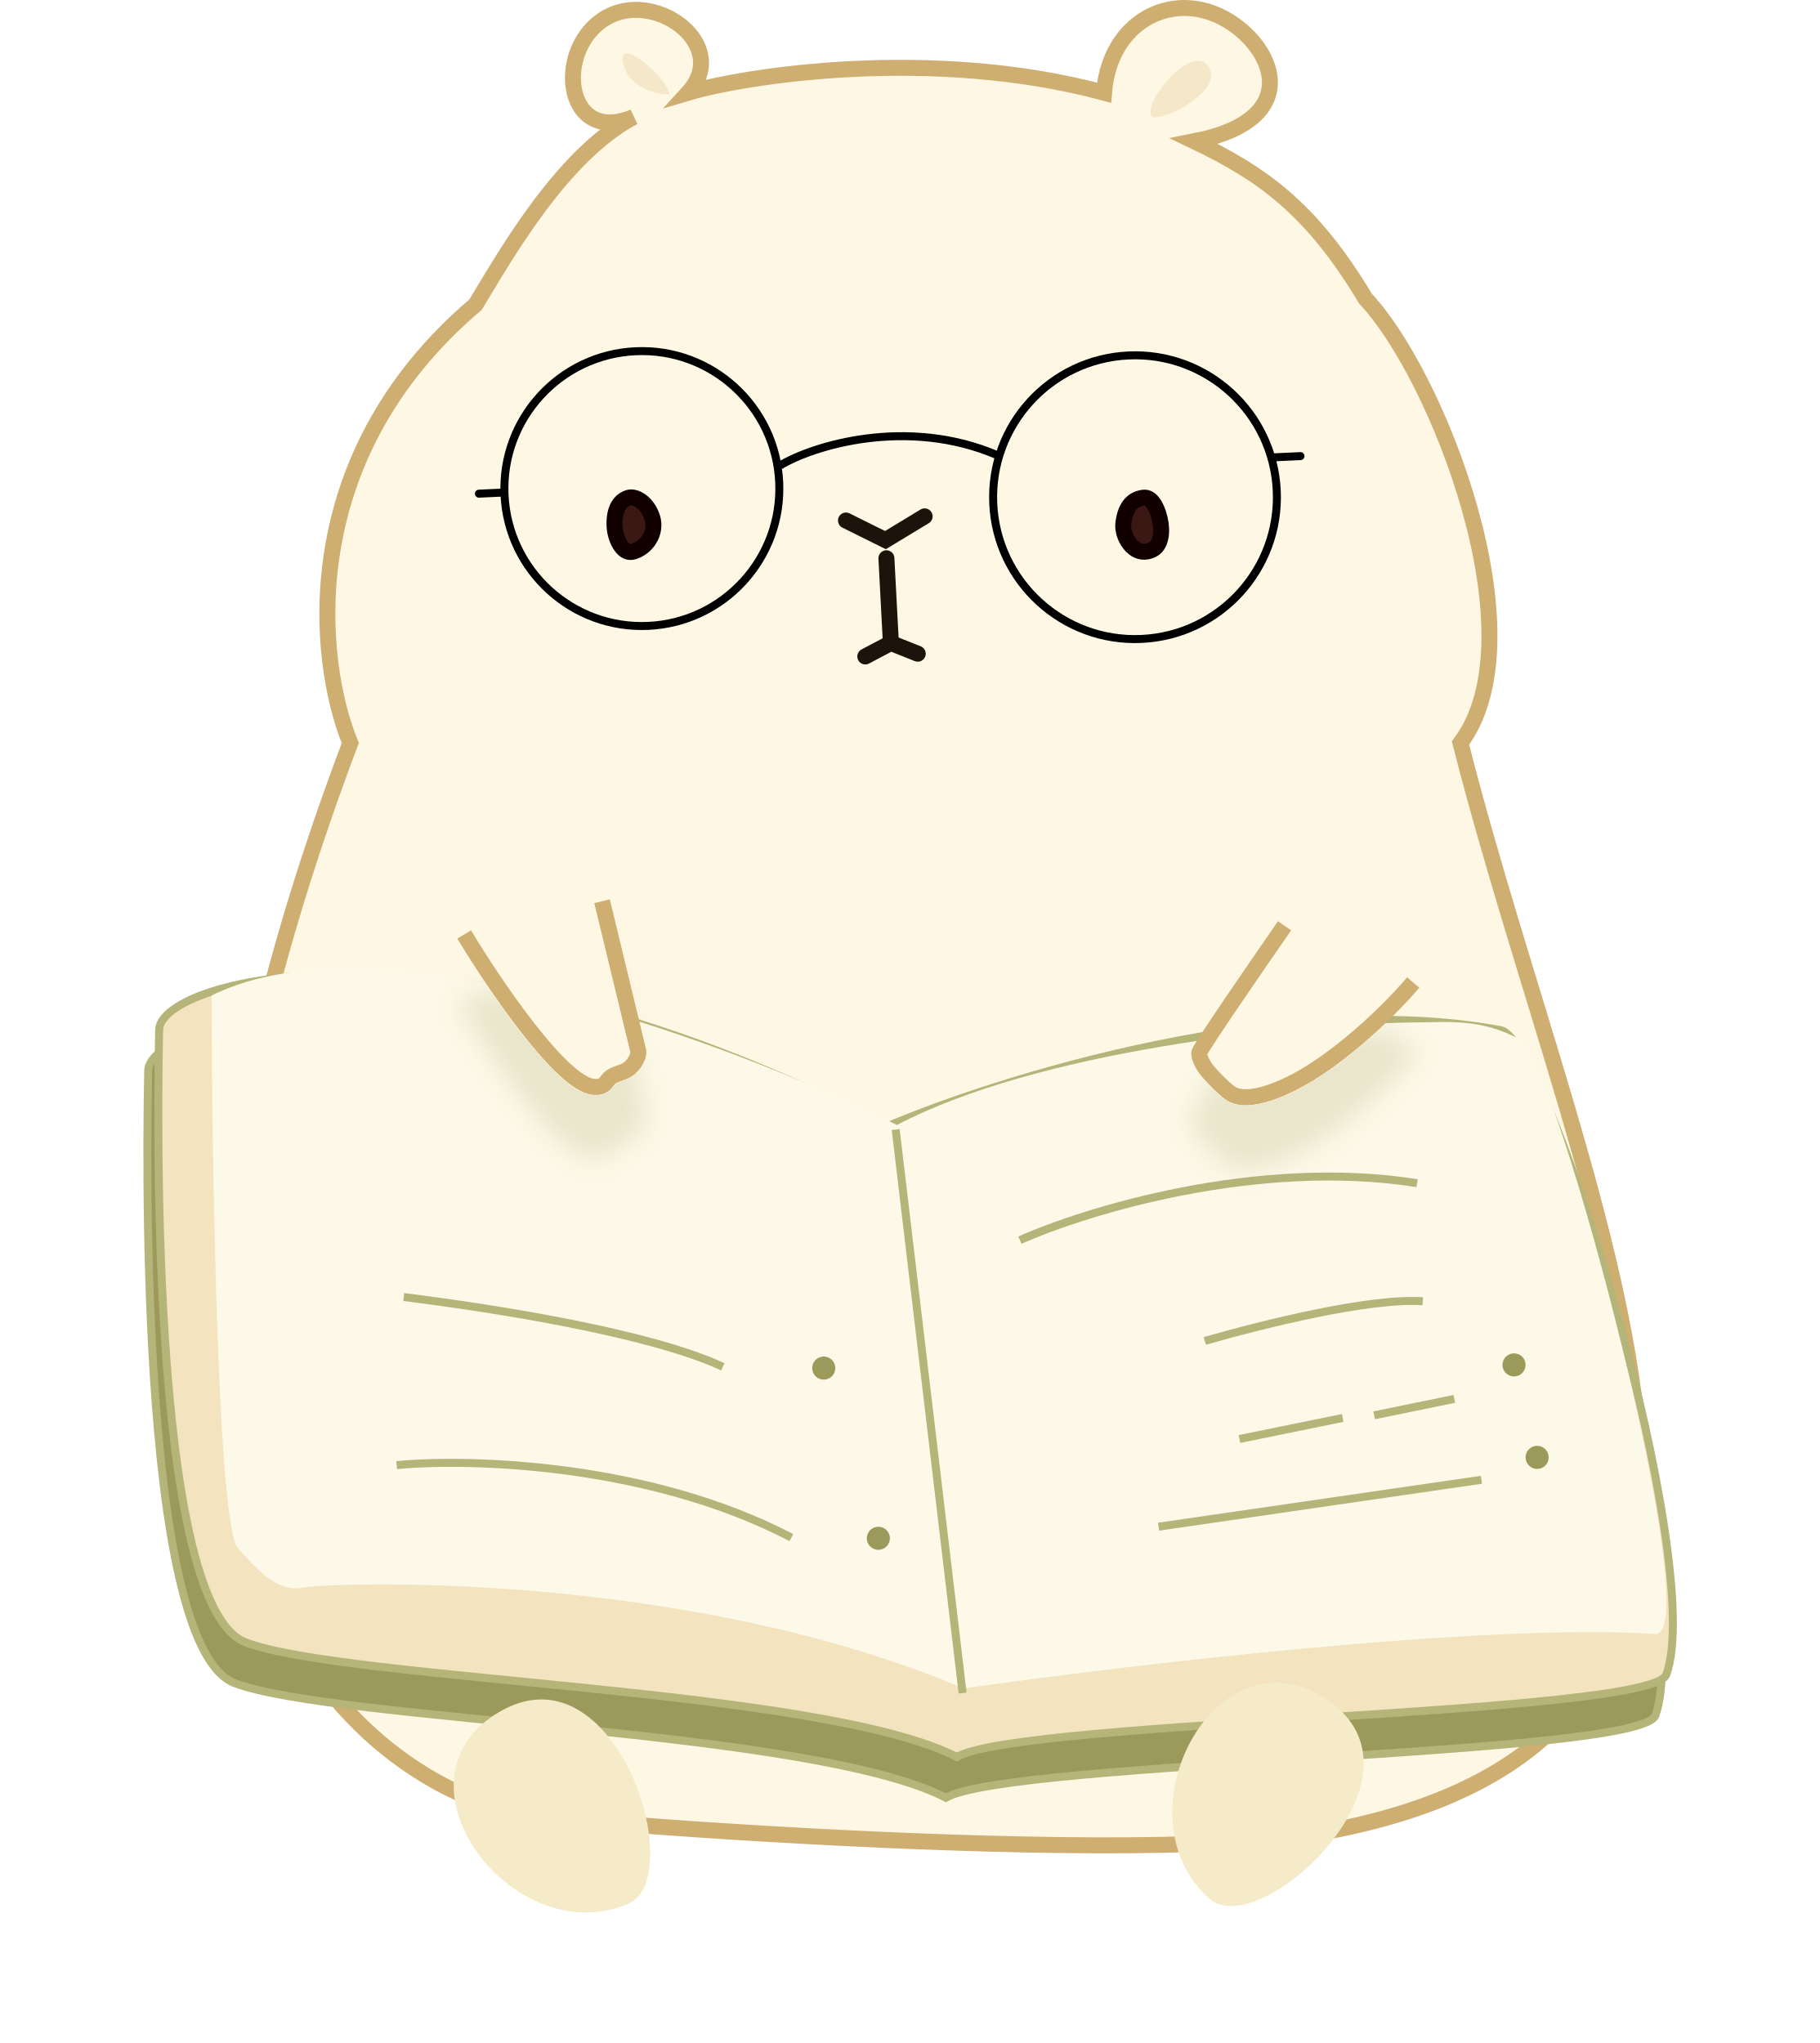
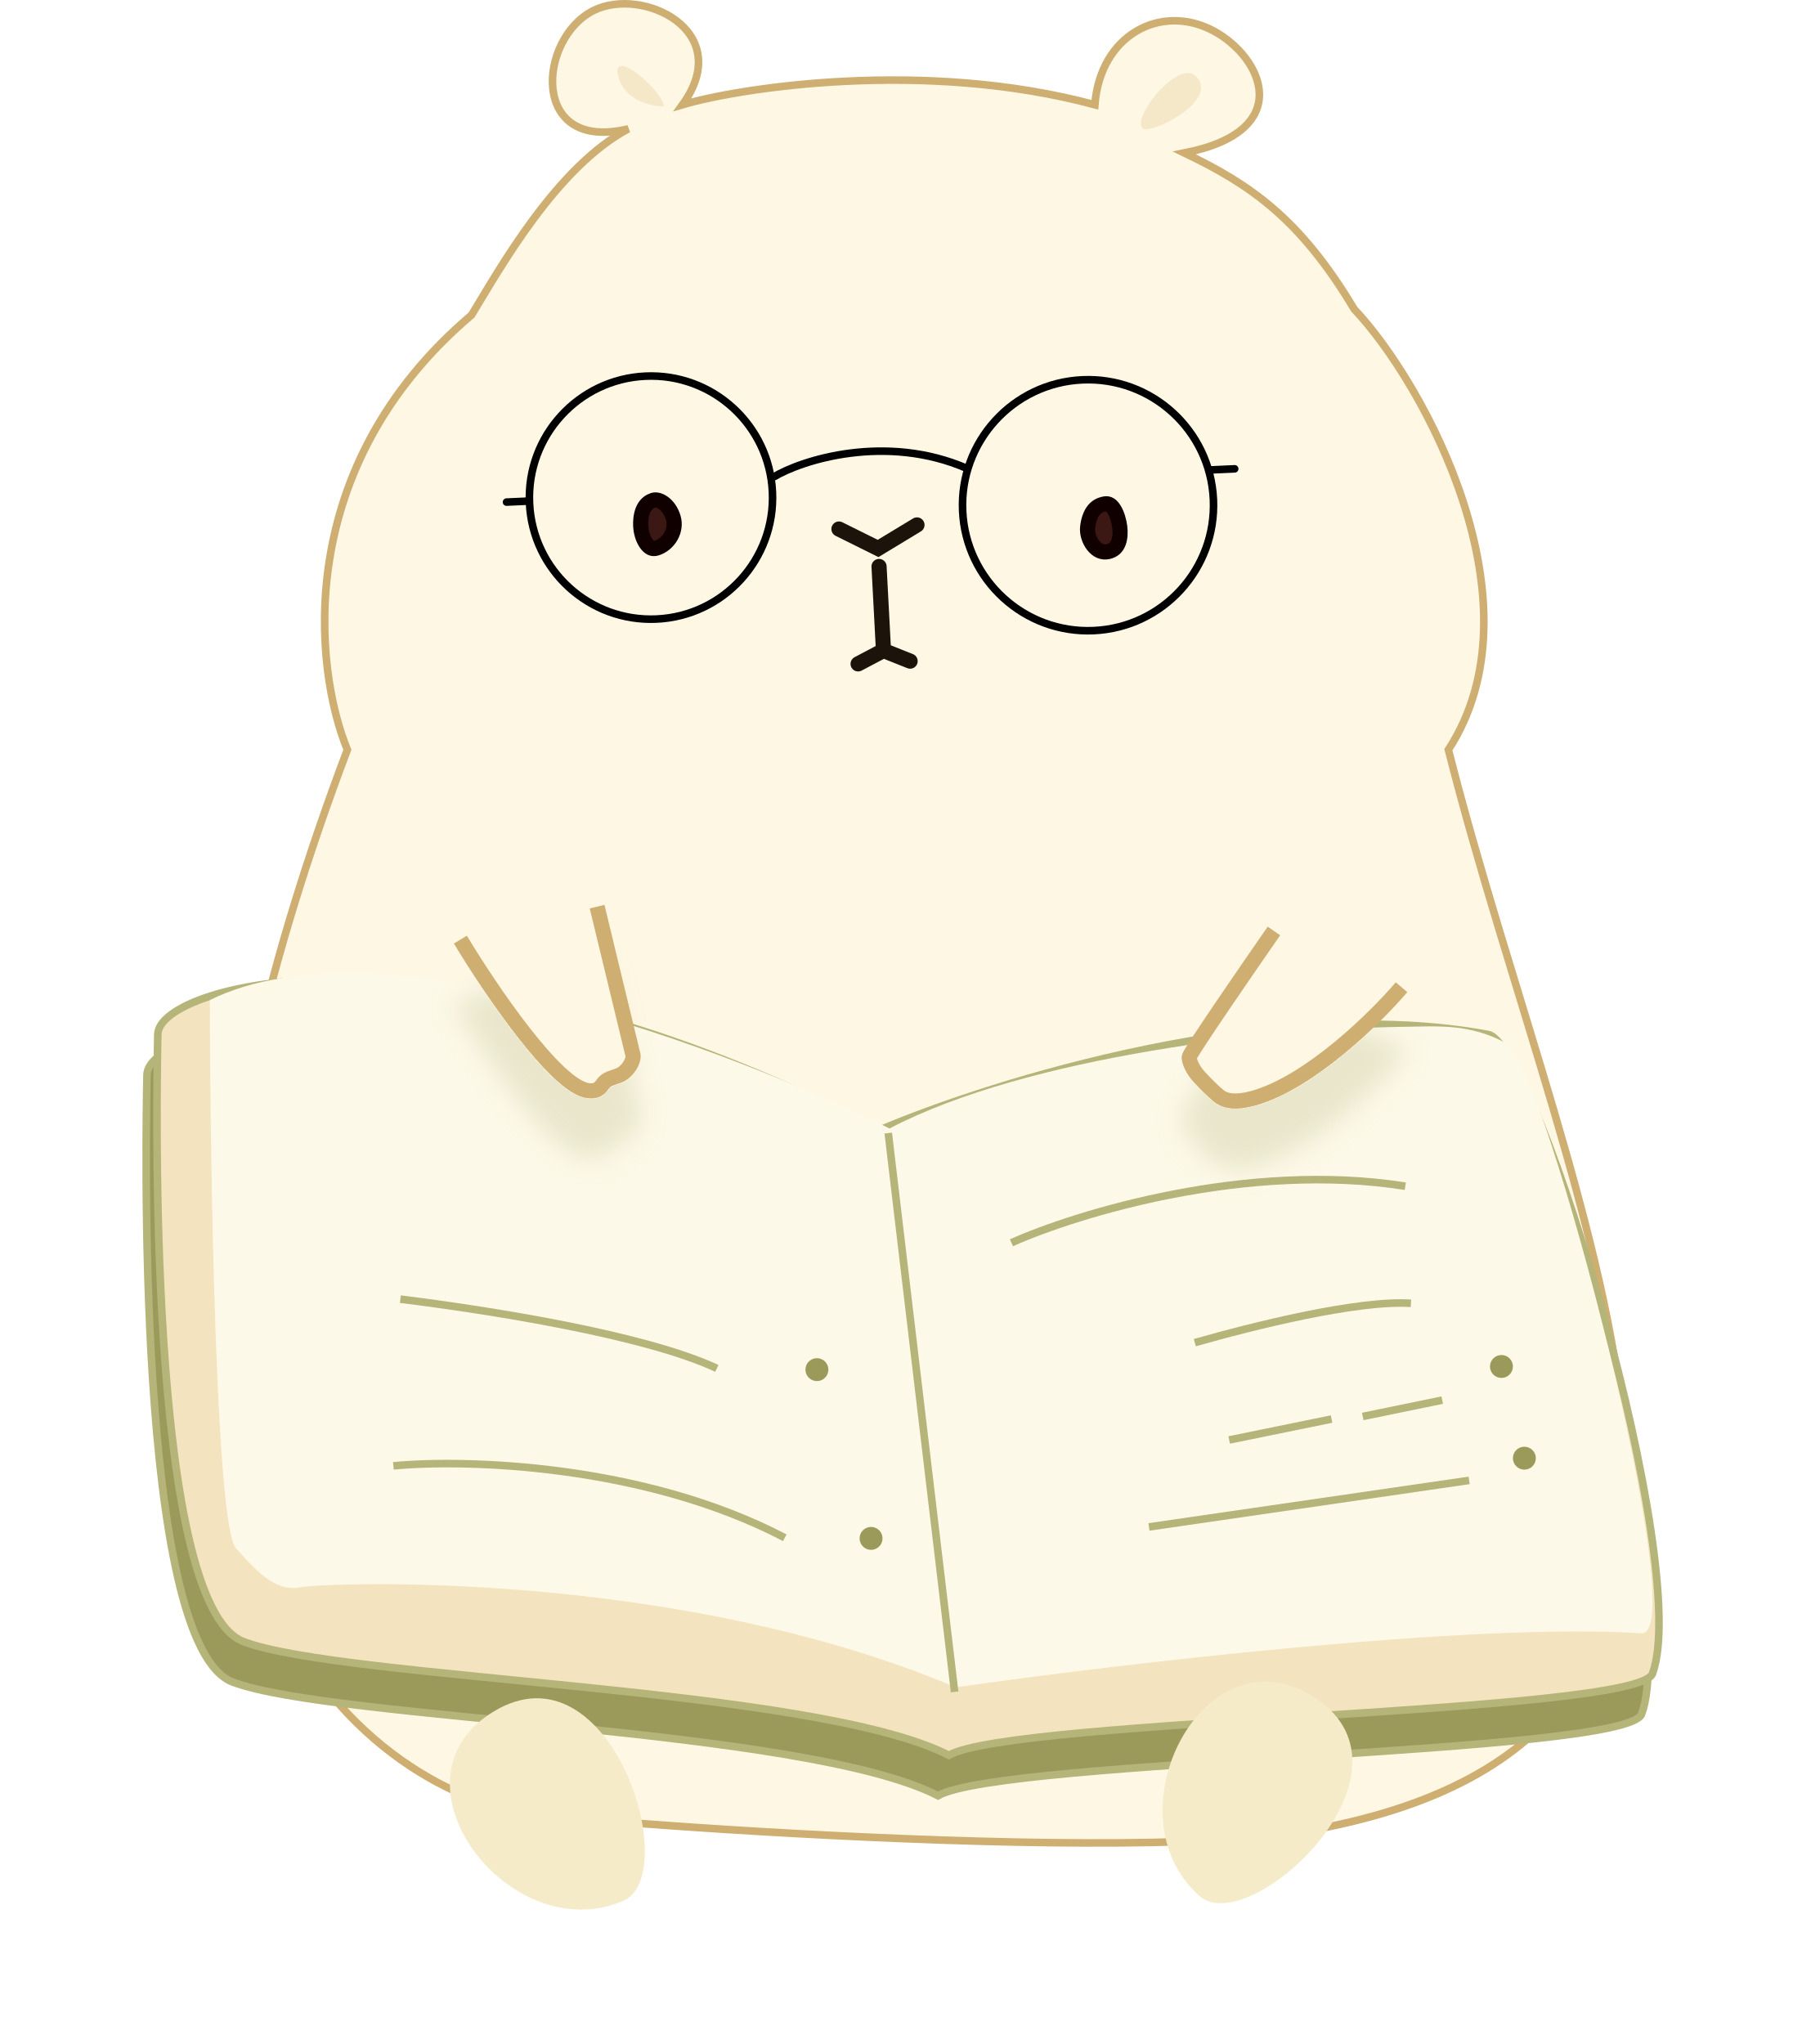
- <svg xmlns="http://www.w3.org/2000/svg" width="114" height="128" viewBox="0 0 114 128" fill="none">
-   <path d="M29.792 19.089C18.452 28.708 19.836 41.407 21.945 46.553C1.695 100.216 25.236 112.746 33.462 113.759C34.712 113.912 37.192 114.141 40.423 114.385C49.505 115.072 64.521 115.887 74.825 115.53C77.426 115.44 79.727 115.276 81.556 115.016C81.82 114.978 82.073 114.939 82.316 114.898C116.488 109.076 99.22 76.929 91.5 46.553C96.5 39.851 90.05 23.478 85.55 18.717C82.134 13.004 78.998 10.852 74.825 8.852C81.912 7.46 79.76 2.777 76.634 1.125C73.343 -0.615 69.509 1.385 69.167 5.807C58.371 2.903 46.659 4.753 43.115 5.807C45.773 2.896 41.258 -0.542 38.179 0.998C34.635 2.77 35.268 9.225 39.698 7.326C35.141 9.756 31.564 16.178 29.792 19.089Z" fill="#FDF7E4" stroke="#CEAE71" />
-   <path d="M41.922 5.914C41.124 5.914 39.43 5.53 39.047 3.996C38.568 2.079 41.922 4.955 41.922 5.914Z" fill="#F5E8C8" />
-   <path d="M72.233 7.341C71.346 6.781 74.404 2.901 75.543 3.997C77.027 5.423 73.174 7.52 72.233 7.341Z" fill="#F5E8C8" />
-   <path d="M53 32.611L55.473 33.839L57.929 32.351M55.533 34.977L55.813 40.285M55.813 40.285L54.21 41.13M55.813 40.285L57.496 40.957" stroke="#1C140A" stroke-linecap="round" />
-   <path d="M39.385 31.186C39.56 31.133 39.839 31.168 40.144 31.386C40.441 31.597 40.722 31.958 40.871 32.451C41.141 33.345 40.557 34.293 39.691 34.555C39.405 34.641 39.157 34.544 38.923 34.231C38.678 33.903 38.518 33.405 38.5 32.941C38.477 32.342 38.593 31.939 38.754 31.675C38.912 31.418 39.131 31.262 39.385 31.186ZM71.62 31.184C71.873 31.149 72.094 31.267 72.308 31.607C72.525 31.952 72.66 32.426 72.714 32.807C72.767 33.184 72.755 33.6 72.63 33.927C72.515 34.226 72.308 34.457 71.894 34.545C71.466 34.636 71.082 34.455 70.787 34.088C70.481 33.709 70.331 33.197 70.377 32.801C70.433 32.311 70.568 31.929 70.767 31.665C70.955 31.414 71.221 31.24 71.62 31.184Z" fill="#3C1814" stroke="#100000" />
-   <circle cx="40.213" cy="30.61" r="8.613" transform="rotate(-2.61419 40.2132 30.6098)" stroke="black" stroke-width="0.5" />
-   <path d="M48.871 29.163C50.9 27.935 56.833 26.076 62.527 28.539" stroke="black" stroke-width="0.5" />
-   <path d="M31.503 30.861L30.002 30.93" stroke="black" stroke-width="0.5" stroke-linecap="round" />
-   <path d="M79.824 28.652L81.475 28.577" stroke="black" stroke-width="0.5" stroke-linecap="round" />
-   <circle cx="71.108" cy="31.151" r="8.89" transform="rotate(-2.61419 71.1083 31.1515)" stroke="black" stroke-width="0.5" />
-   <path d="M93.359 67.102C79.823 64.561 62.026 70.081 54.82 73.159C27.84 59.079 9.344 63.785 9.285 67.085C9.236 69.806 8.499 103.103 14.705 105.453C21.062 107.859 50.846 108.321 59.26 112.631C63.304 110.299 102.768 110.031 103.709 107.476C106.229 100.634 96.547 67.957 93.359 67.102Z" fill="#9B9A5B" stroke="#B5B479" stroke-width="0.5" />
-   <path d="M94.043 64.549C80.507 62.008 62.71 67.529 55.504 70.606C28.524 56.527 10.028 61.232 9.969 64.532C9.92 67.253 9.182 100.55 15.389 102.9C21.745 105.307 51.529 105.768 59.944 110.078C63.988 107.746 103.451 107.478 104.392 104.924C106.913 98.081 97.231 65.405 94.043 64.549Z" fill="#F3E3BE" stroke="#B5B479" stroke-width="0.5" />
-   <path d="M14.898 96.99C13.642 95.558 13.28 73.314 13.256 62.371C23.982 57.047 46.35 65.56 56.193 70.483C64.945 65.891 80.647 64.146 88.678 64.059C90.735 64.036 92.846 63.811 95.225 65.133C97.605 66.456 107.042 102.591 103.683 102.372C92.933 101.673 70.339 104.357 60.386 105.785C42.58 98.27 20.465 99.168 19.019 99.463C17.572 99.758 16.468 98.778 14.898 96.99Z" fill="#FDF9E8" />
-   <circle cx="96.3" cy="91.308" r="0.724" fill="#9B9A5B" />
-   <circle cx="55.028" cy="96.377" r="0.724" transform="rotate(19.4089 55.0282 96.3766)" fill="#9B9A5B" />
-   <circle cx="51.608" cy="85.715" r="0.724" transform="rotate(19.4089 51.6083 85.7145)" fill="#9B9A5B" />
-   <circle cx="94.853" cy="85.515" r="0.724" fill="#9B9A5B" />
-   <path d="M60.307 106.075L56.115 70.772" stroke="#B5B479" stroke-width="0.5" />
-   <path d="M63.897 77.701C68.039 75.851 78.815 72.547 88.781 74.129" stroke="#B5B479" stroke-width="0.5" />
-   <path d="M24.853 91.794C29.369 91.361 40.636 91.662 49.578 96.336" stroke="#B5B479" stroke-width="0.5" />
-   <path d="M75.481 84.012C79.182 82.955 85.777 81.308 89.136 81.526" stroke="#B5B479" stroke-width="0.5" />
-   <path d="M25.294 81.263C30.876 81.959 40.721 83.5 45.287 85.638" stroke="#B5B479" stroke-width="0.5" />
-   <path d="M77.653 90.159L84.121 88.837" stroke="#B5B479" stroke-width="0.5" />
-   <path d="M86.089 88.675L91.112 87.643" stroke="#B5B479" stroke-width="0.5" />
-   <path d="M72.584 95.652L92.811 92.712" stroke="#B5B479" stroke-width="0.5" />
+ <svg xmlns="http://www.w3.org/2000/svg" width="119" height="135" viewBox="0 0 119 135" fill="none">
+   <path d="M31.146 20.805C19.29 30.861 20.737 44.137 22.942 49.518C1.771 105.621 26.382 118.72 34.983 119.779C36.29 119.939 38.883 120.178 42.261 120.434C51.756 121.152 67.454 122.004 78.226 121.631C80.946 121.537 83.351 121.365 85.264 121.093C85.539 121.054 85.804 121.013 86.058 120.969C121.784 114.883 103.731 81.274 95.66 49.518C101.931 39.896 94.144 25.393 89.439 20.415C85.868 14.442 82.589 12.192 78.226 10.102C85.636 8.646 83.386 3.751 80.118 2.023C76.677 0.205 72.669 2.295 72.311 6.919C61.025 3.883 48.779 5.816 45.075 6.919C48.614 2.023 42.424 -0.917 39.204 0.693C35.499 2.545 34.983 10.102 41.502 8.507C36.739 11.047 32.998 17.761 31.146 20.805Z" fill="#FDF7E4" stroke="#CEAE71" stroke-width="0.5" />
+   <path d="M43.831 7.03C42.996 7.03 41.225 6.629 40.824 5.026C40.323 3.021 43.831 6.028 43.831 7.03Z" fill="#F5E8C8" />
+   <path d="M75.517 8.521C74.589 7.936 77.787 3.88 78.978 5.025C80.529 6.516 76.501 8.709 75.517 8.521Z" fill="#F5E8C8" />
+   <path d="M55.41 34.941L57.995 36.225L60.563 34.67M58.058 37.414L58.351 42.964M58.351 42.964L56.675 43.848M58.351 42.964L60.11 43.666" stroke="#1C140A" stroke-linecap="round" />
+   <path d="M43.145 33.041C43.295 32.993 43.54 33.019 43.814 33.217C44.081 33.41 44.336 33.744 44.47 34.208C44.712 35.049 44.16 35.949 43.362 36.202C43.215 36.248 43.105 36.235 43.014 36.196C42.914 36.153 42.803 36.066 42.695 35.918C42.501 35.652 42.366 35.26 42.327 34.872L42.316 34.706C42.299 34.138 42.411 33.754 42.563 33.504C42.711 33.259 42.915 33.114 43.145 33.041ZM72.993 33.279C73.204 33.246 73.394 33.339 73.588 33.656C73.785 33.978 73.907 34.424 73.953 34.785C73.999 35.142 73.986 35.536 73.866 35.847C73.757 36.132 73.563 36.347 73.189 36.432C72.808 36.518 72.467 36.36 72.201 36.022C71.925 35.671 71.79 35.191 71.836 34.816C71.892 34.35 72.021 33.988 72.207 33.736C72.384 33.498 72.629 33.334 72.993 33.279Z" fill="#3C1814" stroke="#100000" />
+   <circle cx="42.995" cy="32.865" r="8.03" transform="rotate(-2.61419 42.9953 32.8649)" stroke="black" stroke-width="0.5" />
+   <path d="M51.084 31.511C52.979 30.364 58.522 28.627 63.842 30.929" stroke="black" stroke-width="0.5" />
+   <path d="M34.857 33.098L33.455 33.162" stroke="black" stroke-width="0.5" stroke-linecap="round" />
+   <path d="M80.004 31.035L81.546 30.965" stroke="black" stroke-width="0.5" stroke-linecap="round" />
+   <circle cx="71.86" cy="33.368" r="8.29" transform="rotate(-2.61419 71.8596 33.3678)" stroke="black" stroke-width="0.5" />
+   <path d="M97.604 71.001C83.453 68.344 64.847 74.116 57.313 77.334C29.106 62.614 9.769 67.533 9.707 70.983C9.656 73.828 8.885 108.639 15.374 111.096C22.019 113.612 53.158 114.094 61.955 118.6C66.182 116.162 107.44 115.882 108.424 113.211C111.059 106.058 100.937 71.896 97.604 71.001Z" fill="#9B9A5B" stroke="#B5B479" stroke-width="0.5" />
+   <path d="M98.319 68.331C84.167 65.674 65.561 71.446 58.028 74.664C29.821 59.944 10.484 64.863 10.422 68.313C10.371 71.158 9.6 105.969 16.089 108.426C22.734 110.942 53.872 111.424 62.669 115.93C66.897 113.492 108.155 113.212 109.139 110.542C111.774 103.388 101.652 69.226 98.319 68.331Z" fill="#F3E3BE" stroke="#B5B479" stroke-width="0.5" />
+   <path d="M15.575 102.247C14.261 100.75 13.883 77.495 13.858 66.053C25.072 60.488 48.457 69.388 58.748 74.534C67.898 69.734 84.314 67.909 92.71 67.818C94.86 67.795 97.067 67.559 99.555 68.942C102.042 70.324 111.908 108.103 108.396 107.874C97.158 107.144 73.537 109.949 63.13 111.442C44.515 103.586 21.395 104.524 19.883 104.833C18.37 105.141 17.216 104.117 15.575 102.247Z" fill="#FDF9E8" />
+   <circle cx="100.679" cy="96.308" r="0.757" fill="#9B9A5B" />
+   <circle cx="57.531" cy="101.606" r="0.757" transform="rotate(19.4089 57.5308 101.606)" fill="#9B9A5B" />
+   <circle cx="53.955" cy="90.46" r="0.757" transform="rotate(19.4089 53.9546 90.4597)" fill="#9B9A5B" />
+   <circle cx="99.165" cy="90.251" r="0.757" fill="#9B9A5B" />
+   <path d="M63.049 111.745L58.666 74.836" stroke="#B5B479" stroke-width="0.5" />
+   <path d="M66.802 82.081C71.132 80.147 82.398 76.692 92.817 78.346" stroke="#B5B479" stroke-width="0.5" />
+   <path d="M25.983 96.816C30.704 96.362 42.483 96.677 51.832 101.564" stroke="#B5B479" stroke-width="0.5" />
+   <path d="M78.913 88.679C82.782 87.574 89.677 85.852 93.189 86.08" stroke="#B5B479" stroke-width="0.5" />
+   <path d="M26.443 85.804C32.279 86.532 42.572 88.143 47.346 90.378" stroke="#B5B479" stroke-width="0.5" />
+   <path d="M81.183 95.106L87.945 93.724" stroke="#B5B479" stroke-width="0.5" />
+   <path d="M90.004 93.553L95.254 92.474" stroke="#B5B479" stroke-width="0.5" />
+   <path d="M75.885 100.849L97.032 97.775" stroke="#B5B479" stroke-width="0.5" />
  <g filter="url(#filter0_d_553_1288)">
-     <path d="M39.992 65.868L37.719 56.465L29.081 58.547C30.944 61.651 35.173 67.905 37.186 68.094C37.705 68.143 37.865 67.973 38.083 67.67C38.314 67.348 38.753 67.274 39.118 67.119C39.648 66.894 40.028 66.234 39.992 65.868Z" fill="#FDF7E4" />
-     <path d="M37.719 56.465L39.992 65.868C40.028 66.234 39.648 66.894 39.118 67.119C38.753 67.274 38.314 67.348 38.083 67.67C37.865 67.973 37.705 68.143 37.186 68.094C35.173 67.905 30.944 61.651 29.081 58.547" stroke="#CEAE71" />
+     <path d="M41.813 69.711L39.436 59.881L30.406 62.058C32.353 65.302 36.775 71.841 38.879 72.039C39.435 72.091 39.597 71.903 39.833 71.571C40.064 71.248 40.502 71.176 40.871 71.031C41.439 70.807 41.85 70.101 41.813 69.711Z" fill="#FDF7E4" />
+     <path d="M39.436 59.881L41.813 69.711C41.85 70.101 41.439 70.807 40.871 71.031C40.502 71.176 40.064 71.248 39.833 71.571C39.597 71.903 39.435 72.091 38.879 72.039C36.775 71.841 32.353 65.302 30.406 62.058" stroke="#CEAE71" />
  </g>
  <g filter="url(#filter1_d_553_1288)">
-     <path d="M75.141 65.932C75.311 65.49 78.77 60.461 80.478 58.002L88.538 61.558C86.896 63.489 82.721 67.595 79.159 68.575C78.116 68.862 77.444 68.765 77.042 68.464C76.6 68.133 76.078 67.583 75.711 67.171C75.329 66.741 75.064 66.132 75.141 65.932Z" fill="#FDF7E4" />
-     <path d="M80.478 58.002C78.77 60.461 75.311 65.49 75.141 65.932C75.064 66.132 75.329 66.741 75.711 67.171C76.078 67.583 76.6 68.133 77.042 68.464C77.444 68.765 78.116 68.862 79.159 68.575C82.721 67.595 86.896 63.489 88.538 61.558" stroke="#CEAE71" />
+     <path d="M78.56 69.777C78.737 69.315 82.353 64.058 84.139 61.487L92.566 65.204C90.849 67.222 86.485 71.515 82.761 72.54C81.638 72.85 80.926 72.732 80.511 72.396C80.081 72.049 79.561 71.511 79.186 71.106C78.77 70.656 78.477 69.992 78.56 69.777Z" fill="#FDF7E4" />
+     <path d="M84.139 61.487C82.353 64.058 78.737 69.315 78.56 69.777C78.477 69.992 78.77 70.656 79.186 71.106C79.561 71.511 80.081 72.049 80.511 72.396C80.926 72.732 81.638 72.85 82.761 72.54C86.485 71.515 90.849 67.222 92.566 65.204" stroke="#CEAE71" />
  </g>
-   <path d="M39.362 119.278C32.174 122.359 24.025 111.61 31.214 107.296C38.566 102.885 43.197 117.634 39.362 119.278Z" fill="#F5EBC8" />
-   <path d="M75.775 118.966C69.914 113.789 76.142 101.823 83.117 106.474C90.251 111.231 78.903 121.729 75.775 118.966Z" fill="#F5EBC8" />
+   <path d="M41.15 125.55C33.635 128.771 25.116 117.533 32.632 113.023C40.318 108.411 45.16 123.831 41.15 125.55Z" fill="#F5EBC8" />
+   <path d="M79.222 125.223C73.094 119.81 79.605 107.301 86.898 112.163C94.356 117.136 82.492 128.112 79.222 125.223Z" fill="#F5EBC8" />
  <defs>
-     <filter id="filter0_d_553_1288" x="26.952" y="56.348" width="15.242" height="17.954" filterUnits="userSpaceOnUse" color-interpolation-filters="sRGB">
+     <filter id="filter0_d_553_1288" x="28.277" y="59.764" width="15.738" height="18.483" filterUnits="userSpaceOnUse" color-interpolation-filters="sRGB">
      <feFlood flood-opacity="0" result="BackgroundImageFix" />
      <feColorMatrix in="SourceAlpha" type="matrix" values="0 0 0 0 0 0 0 0 0 0 0 0 0 0 0 0 0 0 127 0" result="hardAlpha" />
      <feOffset dy="4" />
      <feGaussianBlur stdDeviation="0.85" />
      <feComposite in2="hardAlpha" operator="out" />
      <feColorMatrix type="matrix" values="0 0 0 0 0.608 0 0 0 0 0.604 0 0 0 0 0.357 0 0 0 0.2 0" />
      <feBlend mode="normal" in2="BackgroundImageFix" result="effect1_dropShadow_553_1288" />
      <feBlend mode="normal" in="SourceGraphic" in2="effect1_dropShadow_553_1288" result="shape" />
    </filter>
-     <filter id="filter1_d_553_1288" x="72.929" y="57.717" width="17.691" height="17.229" filterUnits="userSpaceOnUse" color-interpolation-filters="sRGB">
+     <filter id="filter1_d_553_1288" x="76.347" y="61.201" width="18.3" height="17.72" filterUnits="userSpaceOnUse" color-interpolation-filters="sRGB">
      <feFlood flood-opacity="0" result="BackgroundImageFix" />
      <feColorMatrix in="SourceAlpha" type="matrix" values="0 0 0 0 0 0 0 0 0 0 0 0 0 0 0 0 0 0 127 0" result="hardAlpha" />
      <feOffset dy="4" />
      <feGaussianBlur stdDeviation="0.85" />
      <feComposite in2="hardAlpha" operator="out" />
      <feColorMatrix type="matrix" values="0 0 0 0 0.608 0 0 0 0 0.604 0 0 0 0 0.357 0 0 0 0.2 0" />
      <feBlend mode="normal" in2="BackgroundImageFix" result="effect1_dropShadow_553_1288" />
      <feBlend mode="normal" in="SourceGraphic" in2="effect1_dropShadow_553_1288" result="shape" />
    </filter>
  </defs>
</svg>
